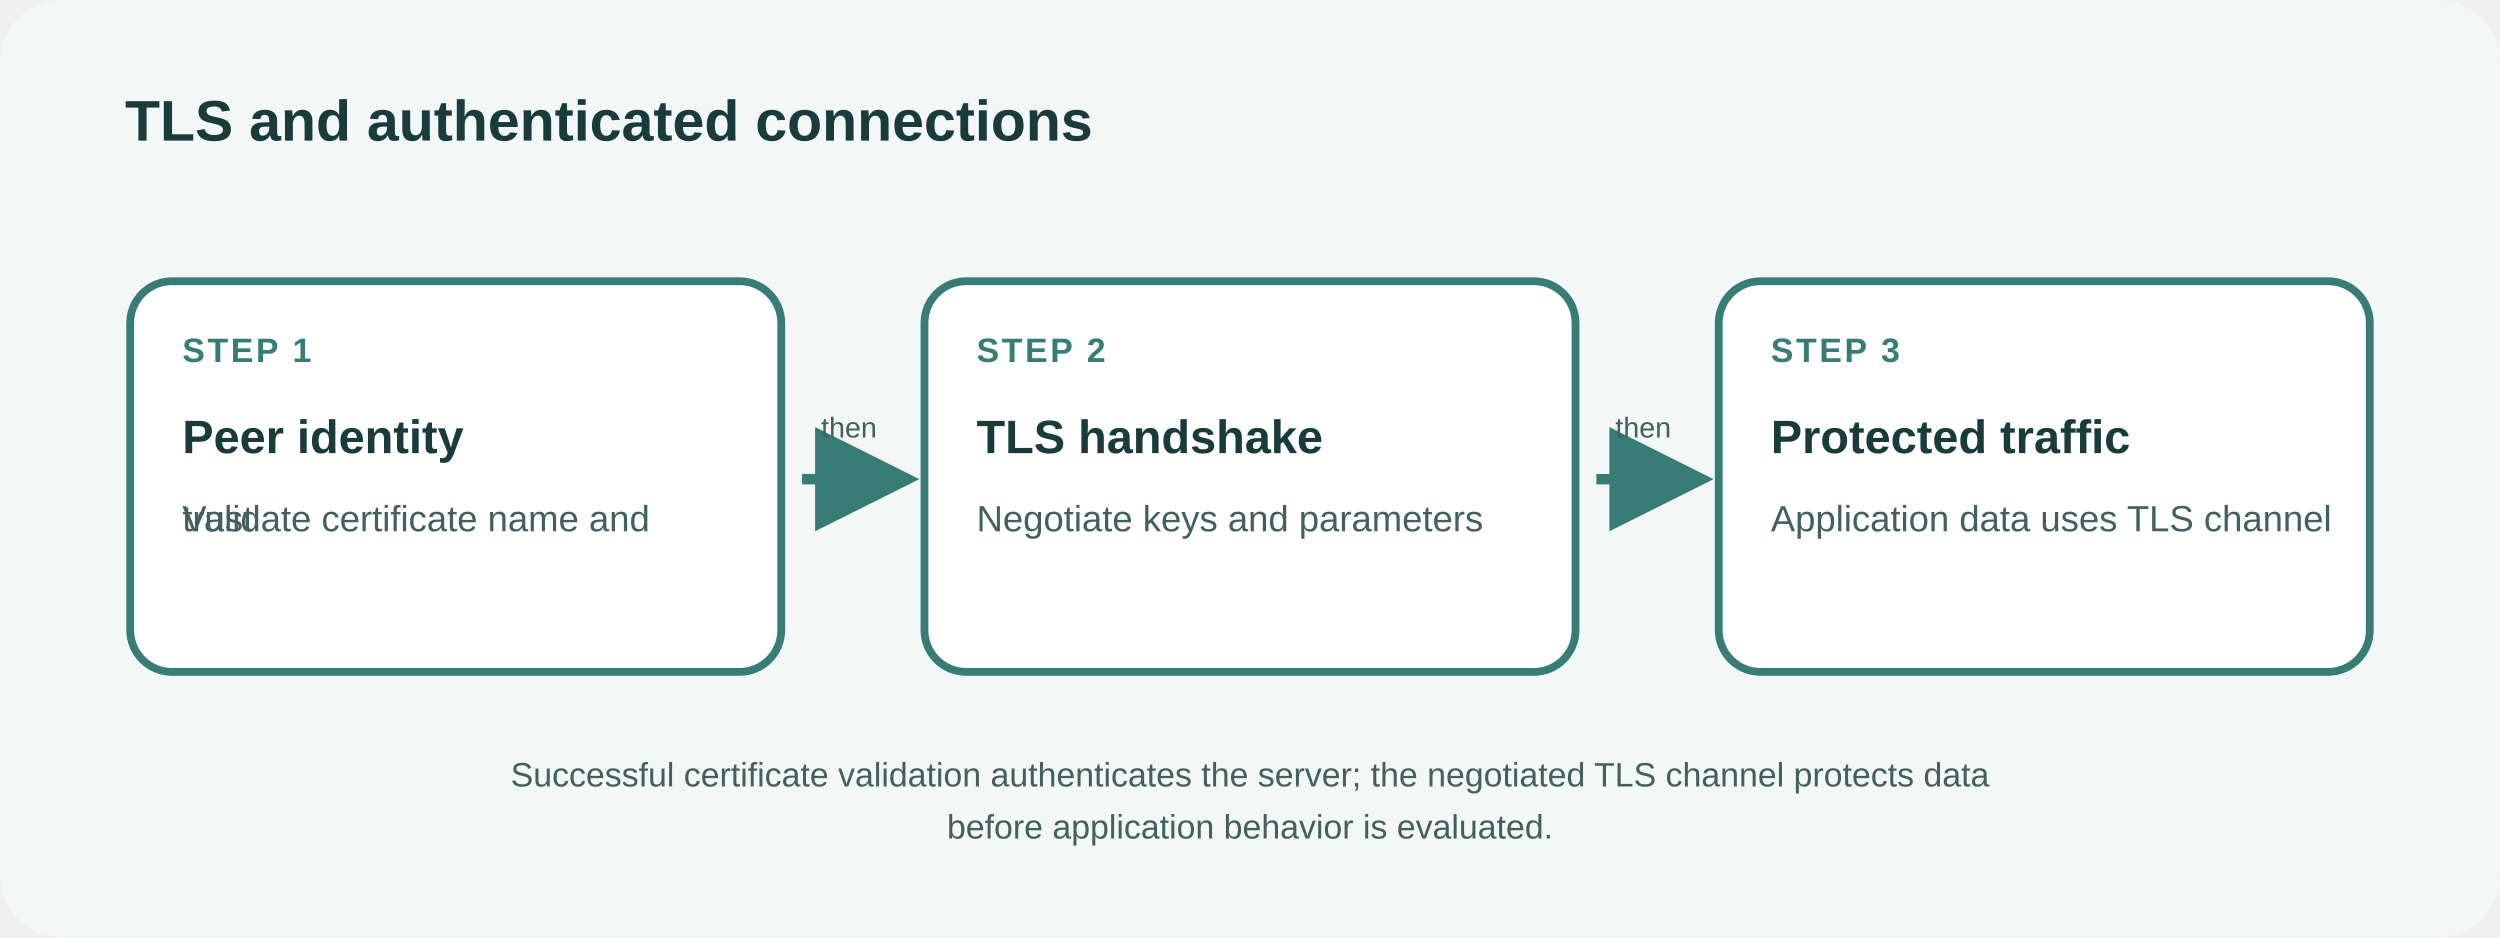
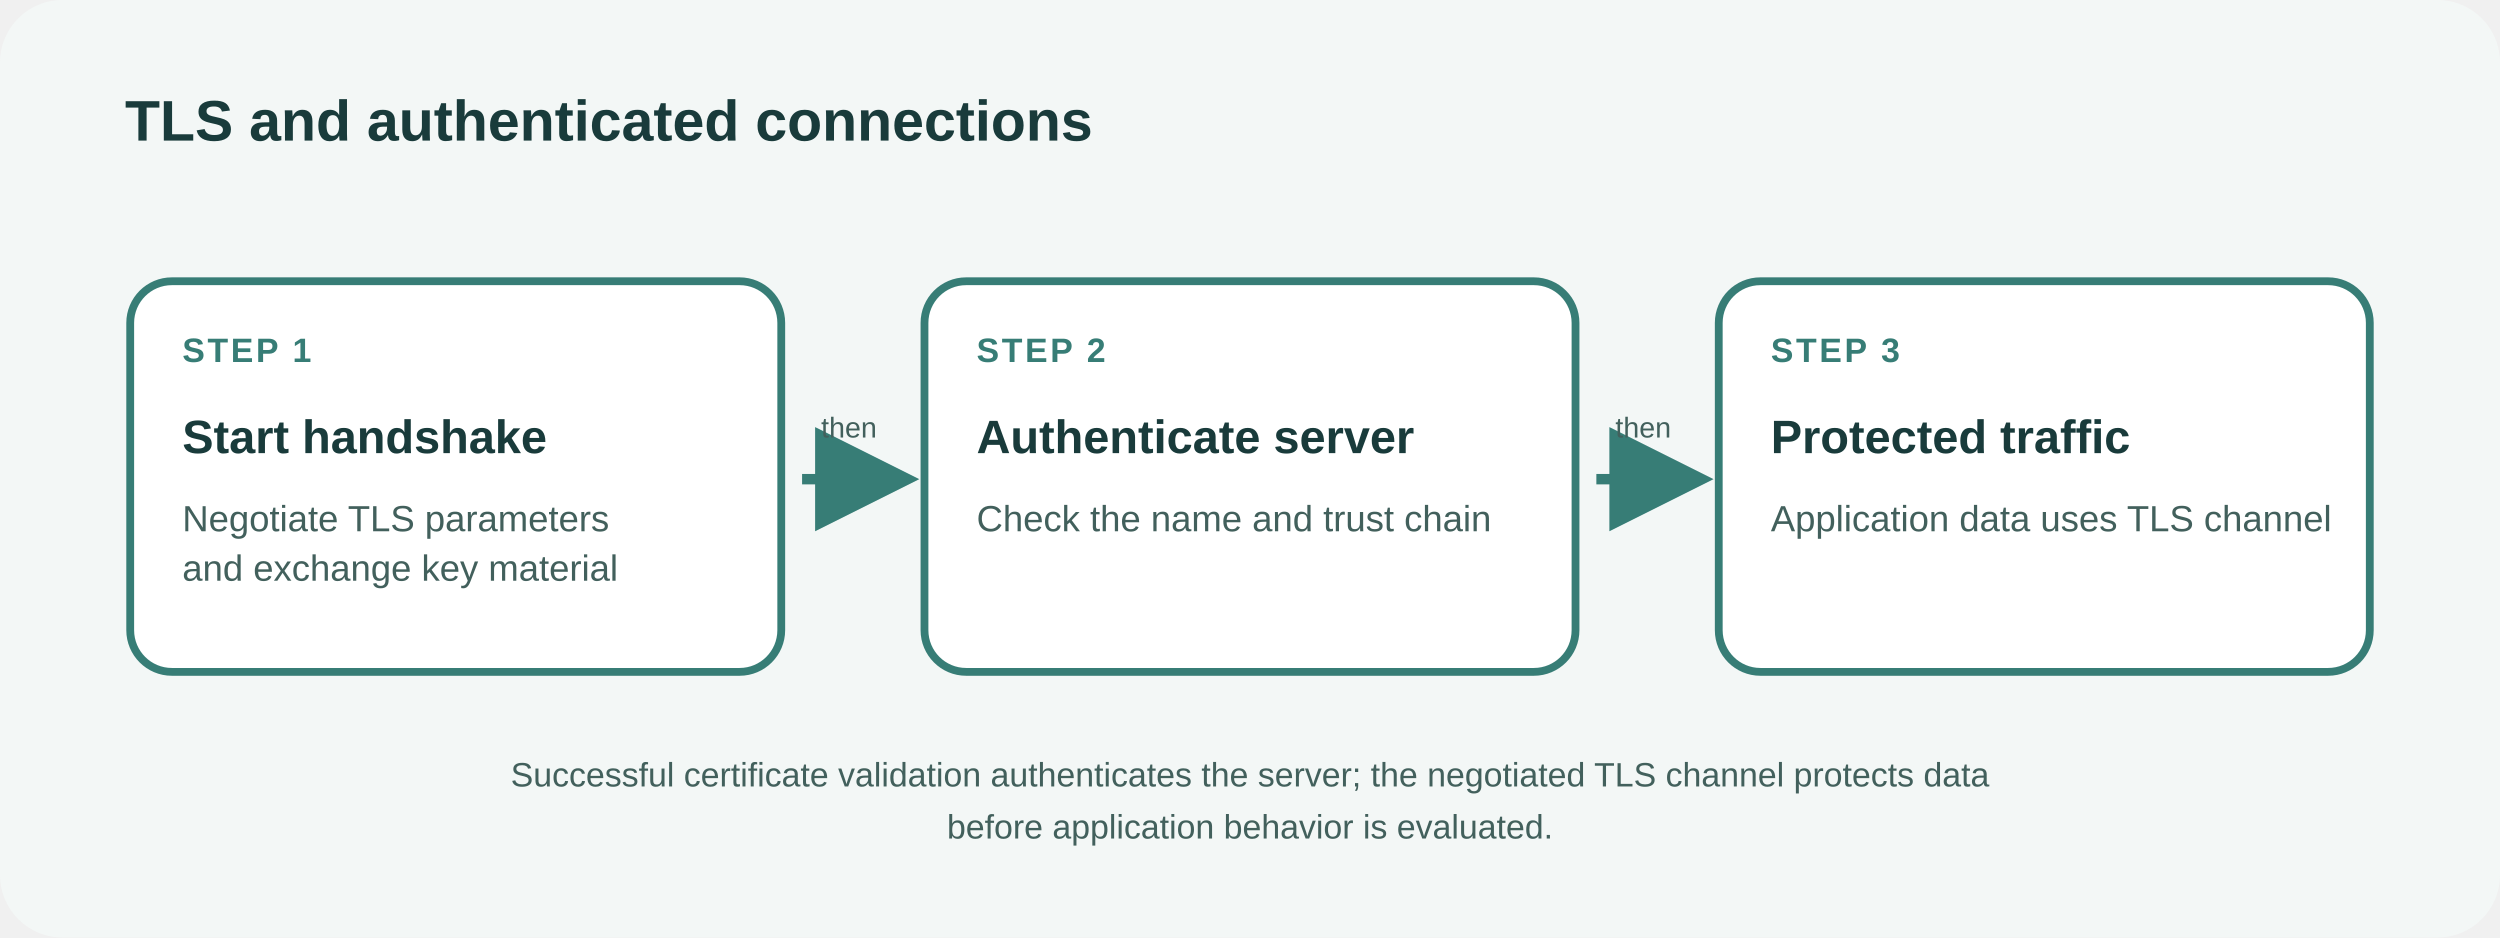
<svg xmlns="http://www.w3.org/2000/svg" width="960" height="360" viewBox="0 0 960 360" role="img" aria-labelledby="title desc">
  <defs>
    <marker id="arrow" markerWidth="10" markerHeight="10" refX="8" refY="5" orient="auto">
      <path d="M0 0L10 5L0 10Z" fill="#377d76" />
    </marker>
  </defs>
  <rect width="960" height="360" rx="24" fill="#f3f7f6" />
  <text x="48" y="54" font-family="Arial,sans-serif" font-size="22" font-weight="700" fill="#193b3b">TLS and authenticated connections</text>
  <rect x="50" y="108" width="250" height="150" rx="16" fill="#fff" stroke="#377d76" stroke-width="3" />
  <text x="70" y="139" font-family="Arial,sans-serif" font-size="13" font-weight="700" letter-spacing="1" fill="#377d76">STEP 1</text>
-   <text x="70" y="174" font-family="Arial,sans-serif" font-size="18" font-weight="700" fill="#193b3b">Peer identity</text>
-   <text x="70" y="204" font-family="Arial,sans-serif" font-size="14" fill="#42605c">Validate certificate name and</text>
-   <text x="70" y="204" font-family="Arial,sans-serif" font-size="14" fill="#42605c">trust</text>
+   <text x="70" y="174" font-family="Arial,sans-serif" font-size="18" font-weight="700" fill="#193b3b">Start handshake</text>
+   <text x="70" y="204" font-family="Arial,sans-serif" font-size="14" fill="#42605c">Negotiate TLS parameters</text>
+   <text x="70" y="223" font-family="Arial,sans-serif" font-size="14" fill="#42605c">and exchange key material</text>
  <path d="M308 184H345" stroke="#377d76" stroke-width="4" marker-end="url(#arrow)" />
  <text x="326" y="168" text-anchor="middle" font-family="Arial,sans-serif" font-size="11" fill="#42605c">then</text>
  <rect x="355" y="108" width="250" height="150" rx="16" fill="#fff" stroke="#377d76" stroke-width="3" />
  <text x="375" y="139" font-family="Arial,sans-serif" font-size="13" font-weight="700" letter-spacing="1" fill="#377d76">STEP 2</text>
-   <text x="375" y="174" font-family="Arial,sans-serif" font-size="18" font-weight="700" fill="#193b3b">TLS handshake</text>
-   <text x="375" y="204" font-family="Arial,sans-serif" font-size="14" fill="#42605c">Negotiate keys and parameters</text>
+   <text x="375" y="174" font-family="Arial,sans-serif" font-size="18" font-weight="700" fill="#193b3b">Authenticate server</text>
+   <text x="375" y="204" font-family="Arial,sans-serif" font-size="14" fill="#42605c">Check the name and trust chain</text>
  <path d="M613 184H650" stroke="#377d76" stroke-width="4" marker-end="url(#arrow)" />
  <text x="631" y="168" text-anchor="middle" font-family="Arial,sans-serif" font-size="11" fill="#42605c">then</text>
  <rect x="660" y="108" width="250" height="150" rx="16" fill="#fff" stroke="#377d76" stroke-width="3" />
  <text x="680" y="139" font-family="Arial,sans-serif" font-size="13" font-weight="700" letter-spacing="1" fill="#377d76">STEP 3</text>
  <text x="680" y="174" font-family="Arial,sans-serif" font-size="18" font-weight="700" fill="#193b3b">Protected traffic</text>
  <text x="680" y="204" font-family="Arial,sans-serif" font-size="14" fill="#42605c">Application data uses TLS channel</text>
  <text x="480" y="302" text-anchor="middle" font-family="Arial,sans-serif" font-size="13" fill="#42605c">Successful certificate validation authenticates the server; the negotiated TLS channel protects data</text>
  <text x="480" y="322" text-anchor="middle" font-family="Arial,sans-serif" font-size="13" fill="#42605c">before application behavior is evaluated.</text>
</svg>
